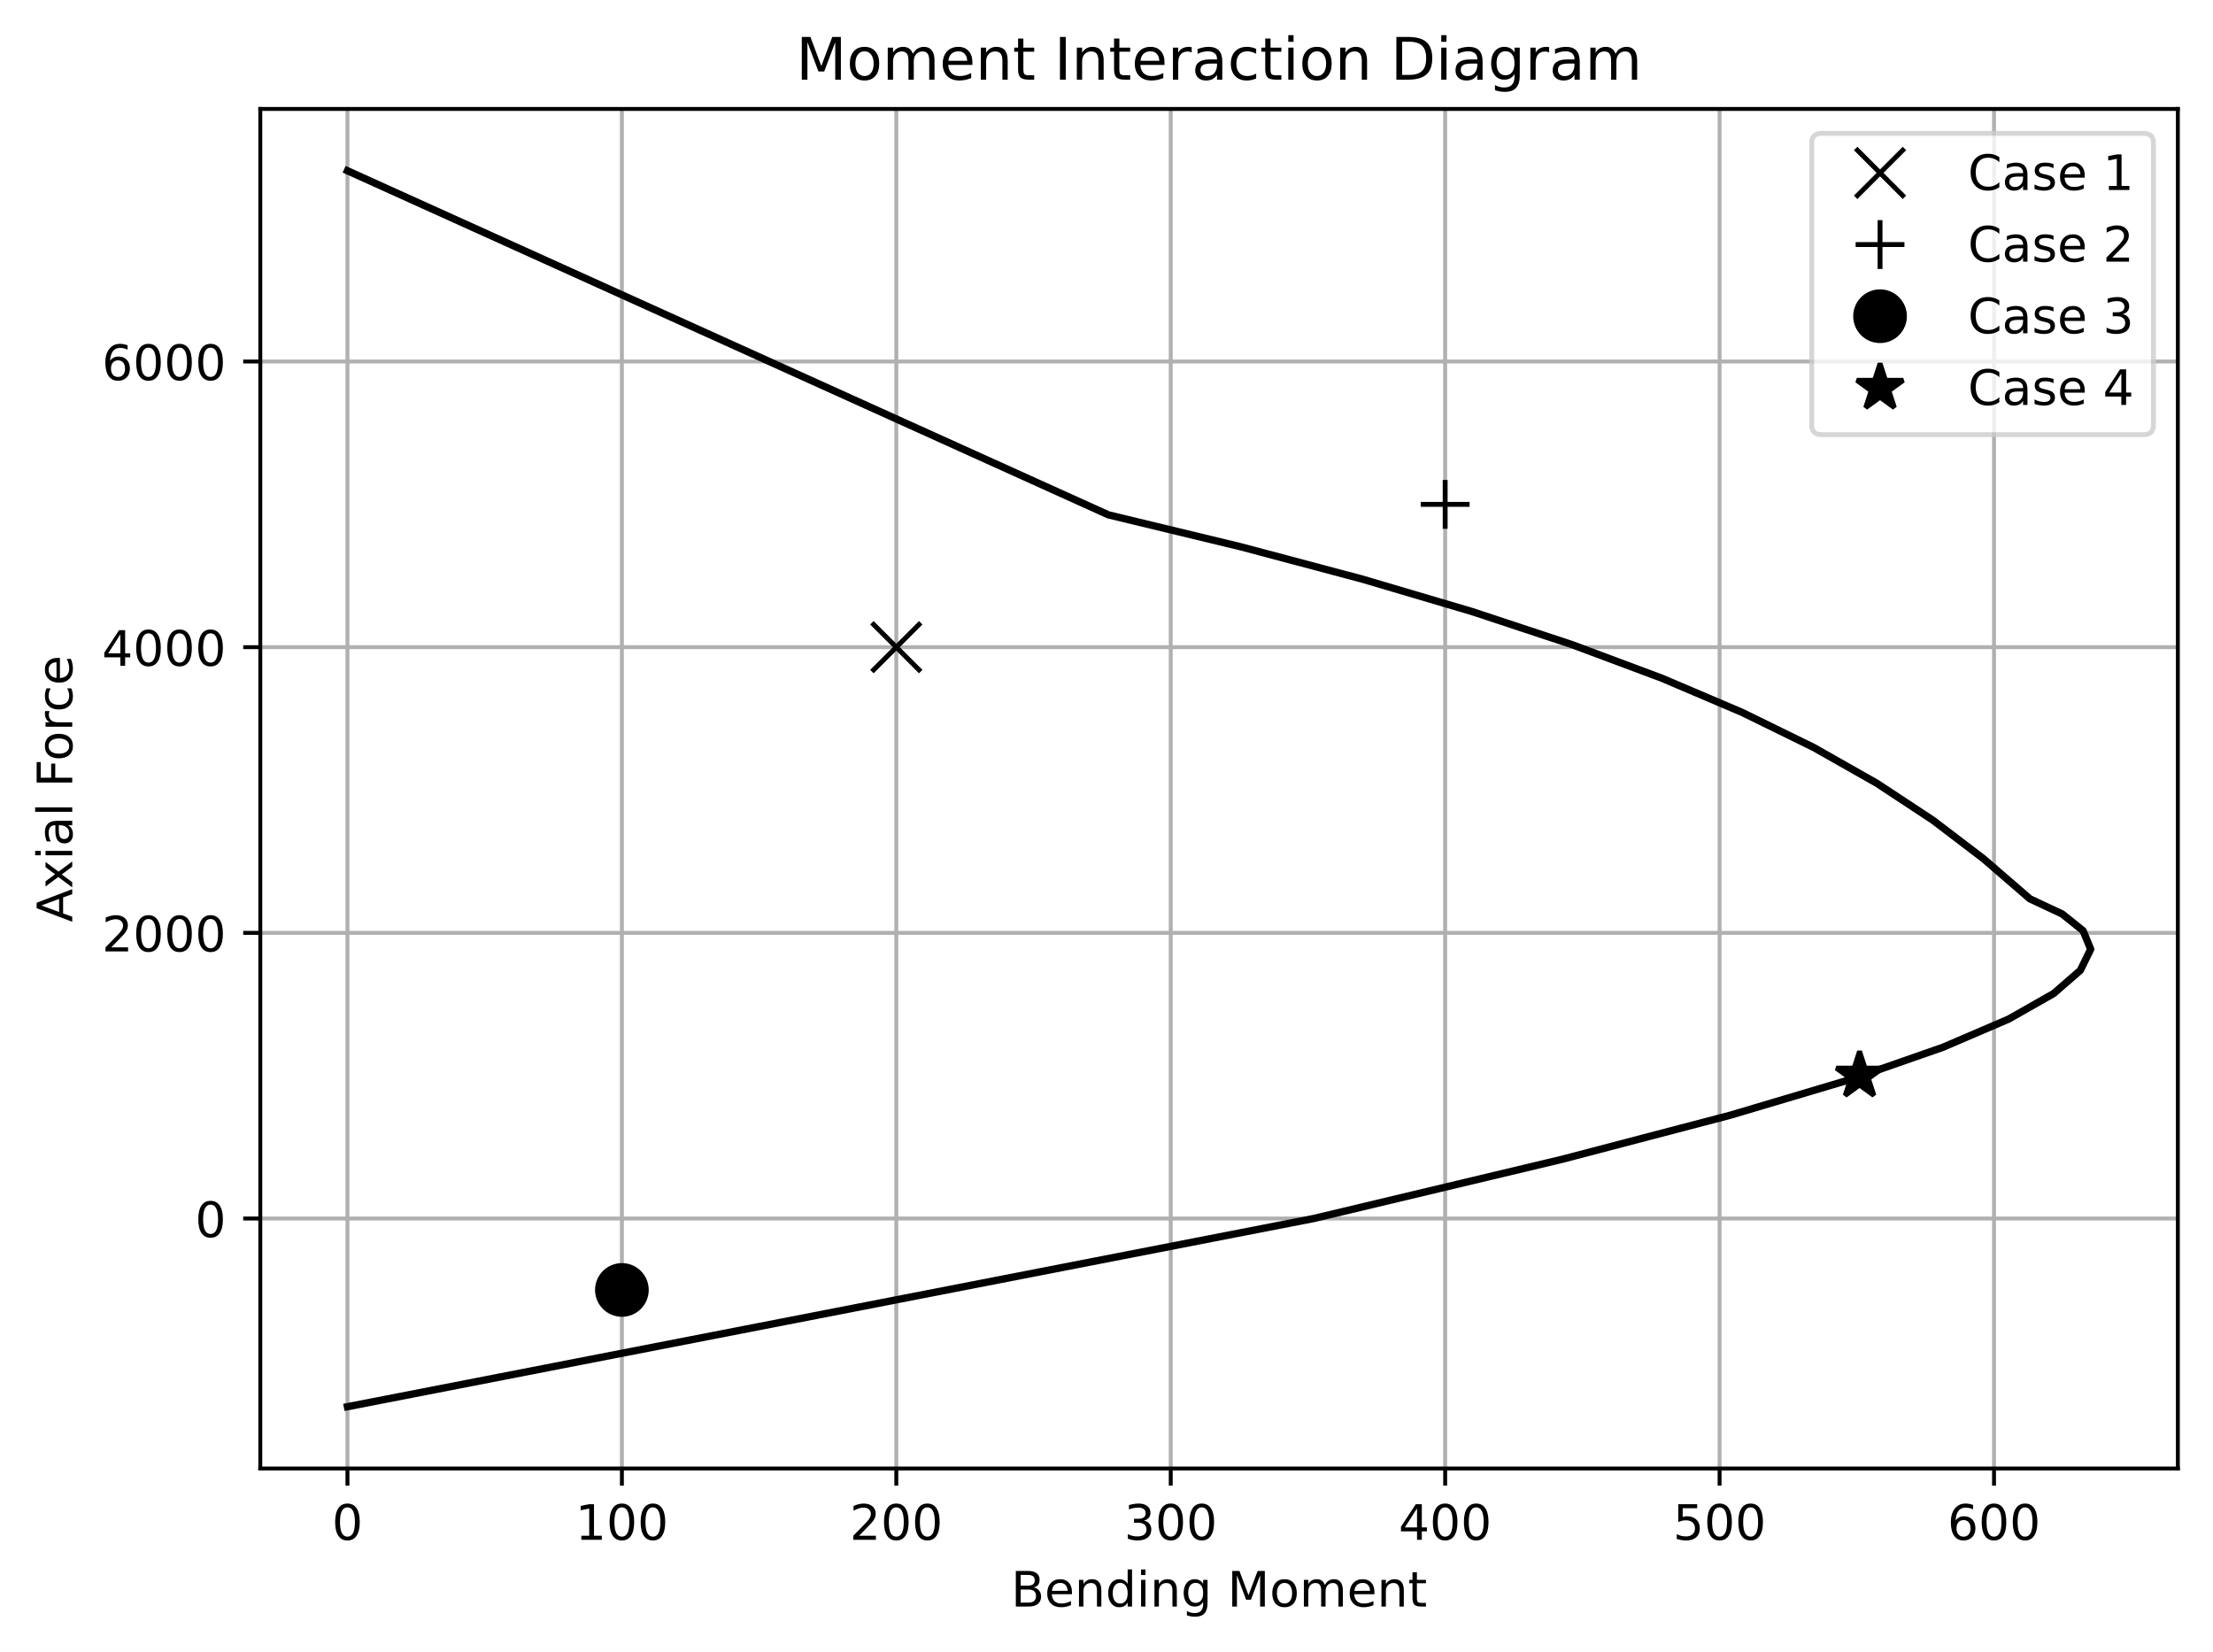
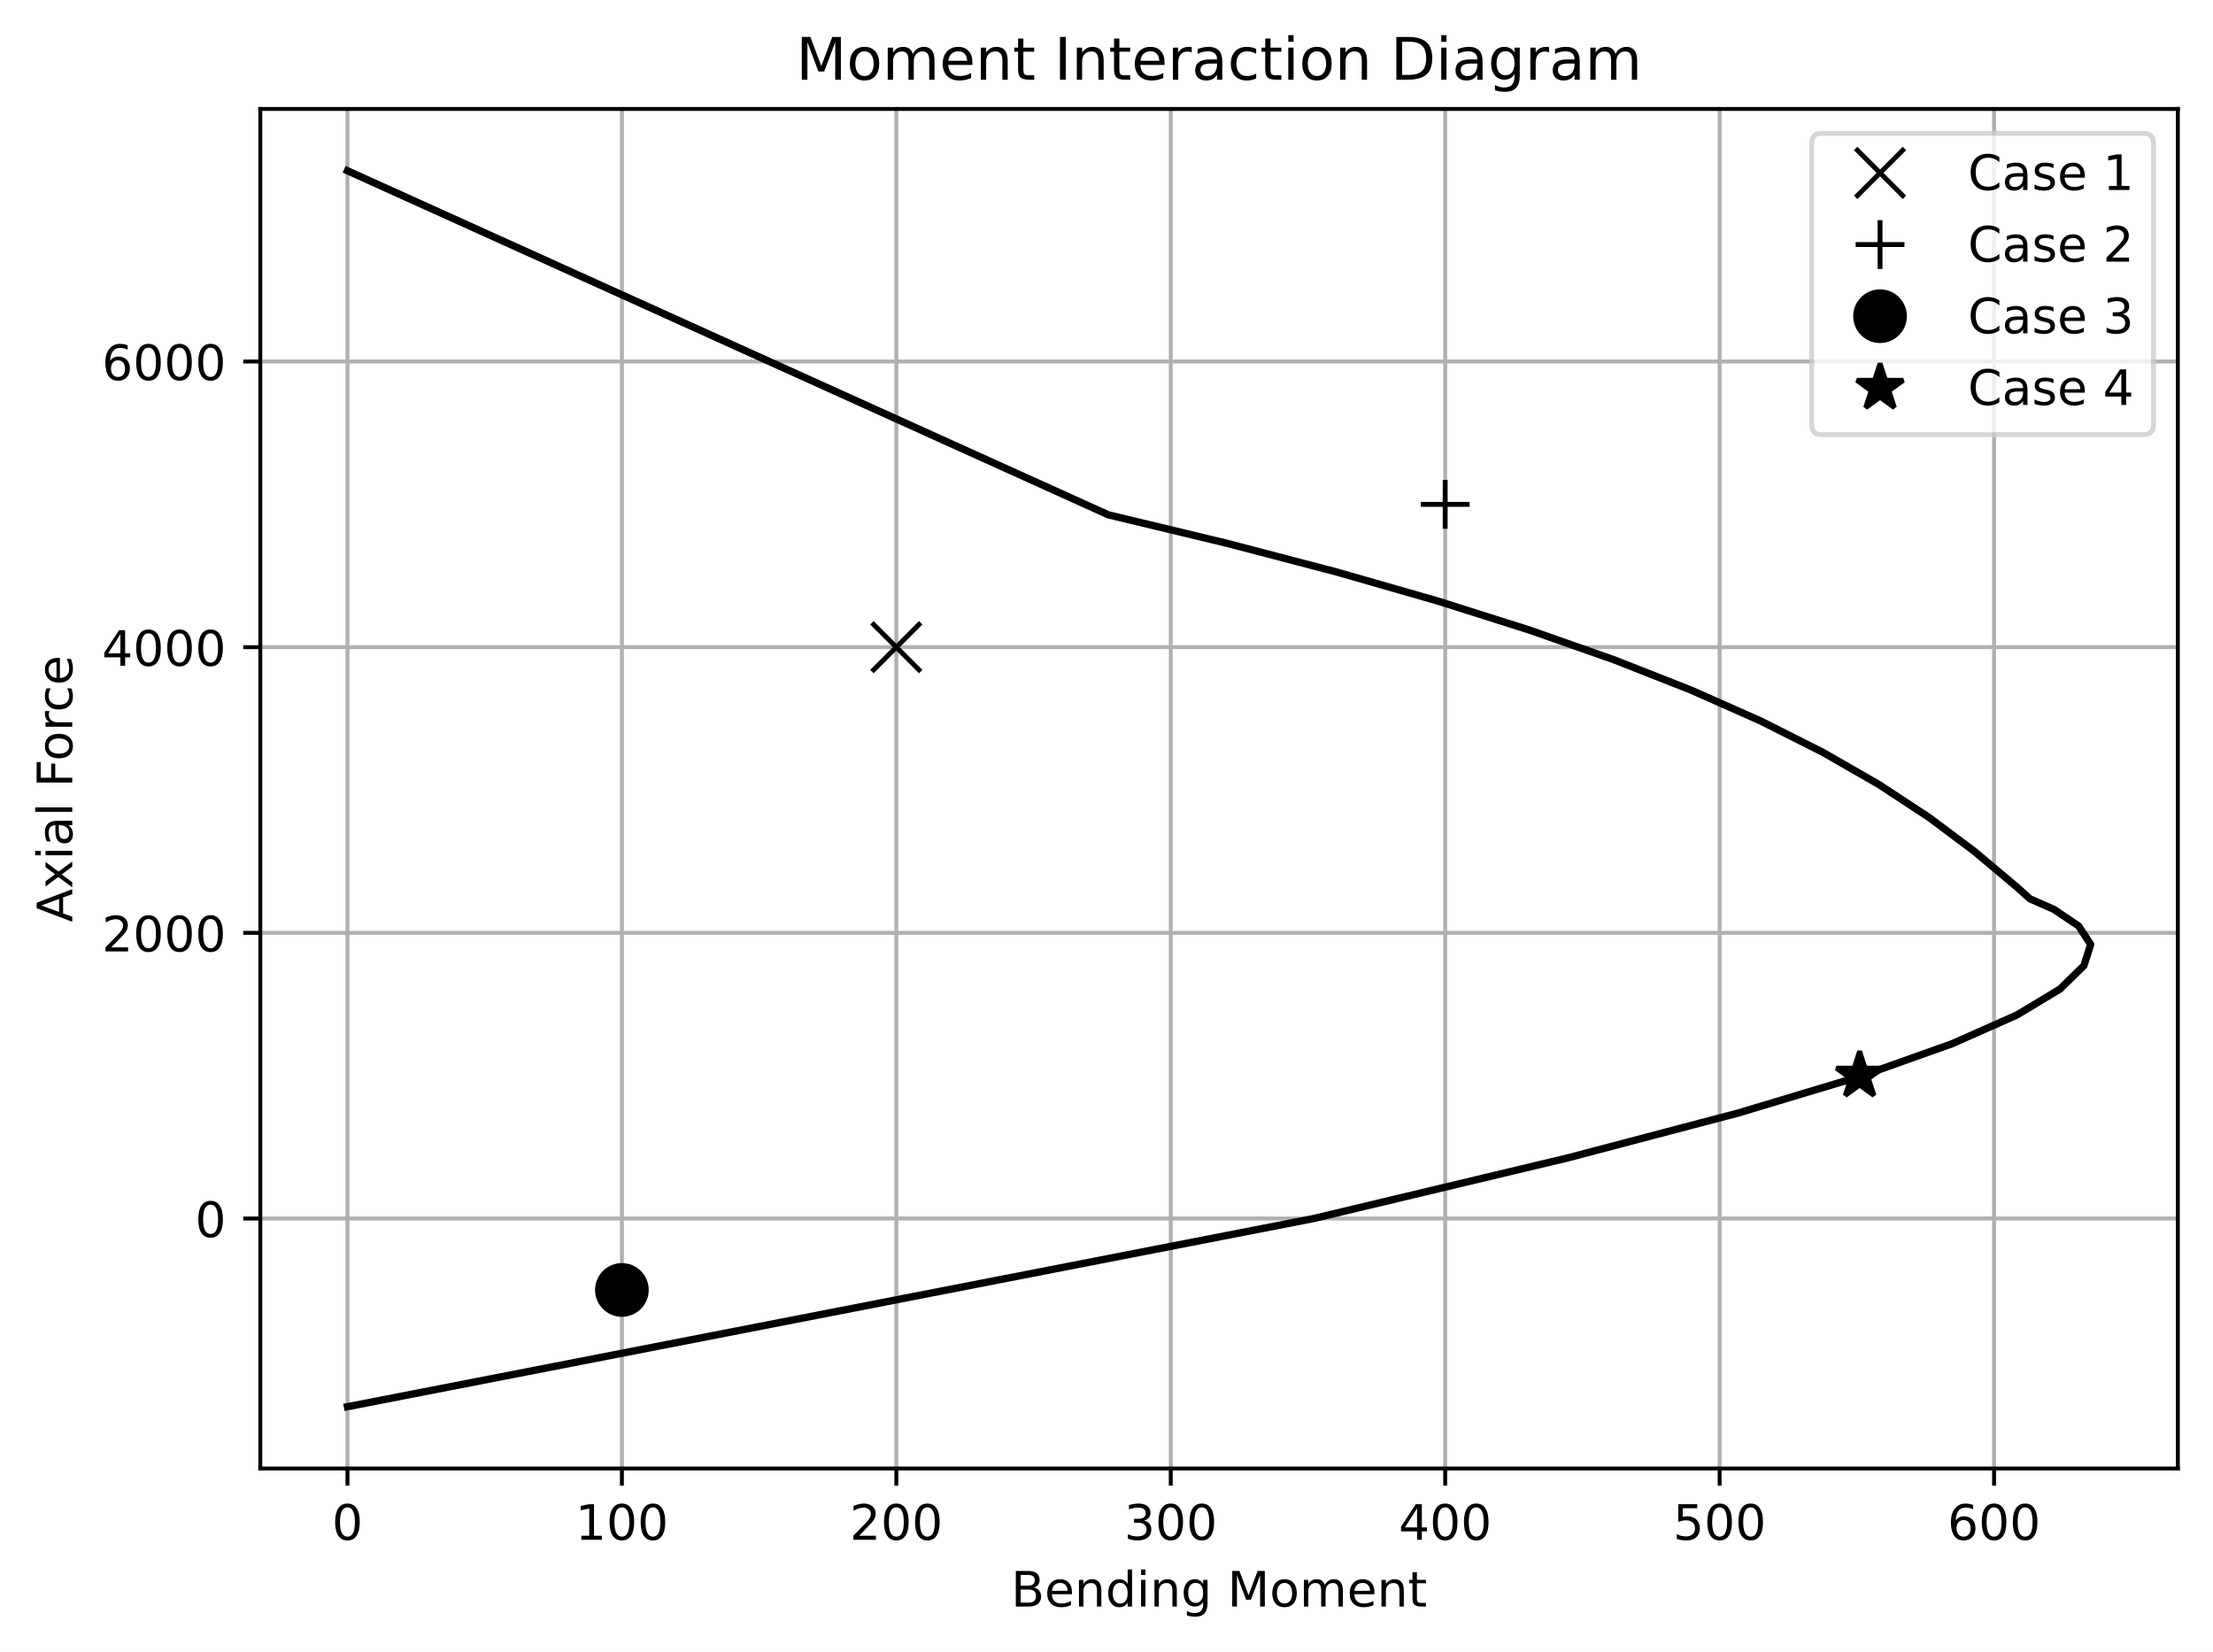
<svg xmlns="http://www.w3.org/2000/svg" xmlns:xlink="http://www.w3.org/1999/xlink" width="453.384pt" height="338.374pt" viewBox="0 0 453.384 338.374" version="1.1">
  <defs>
    <style type="text/css">*{stroke-linejoin: round; stroke-linecap: butt}</style>
  </defs>
  <g id="figure_1">
    <g id="patch_1">
      <path d="M -0 338.374  L 453.384 338.374  L 453.384 0  L -0 0  z " style="fill: #ffffff" />
    </g>
    <g id="axes_1">
      <g id="patch_2">
        <path d="M 53.328 300.818  L 446.184 300.818  L 446.184 22.318  L 53.328 22.318  z " style="fill: #ffffff" />
      </g>
      <g id="matplotlib.axis_1">
        <g id="xtick_1">
          <g id="line2d_1">
-             <path d="M 71.185 300.818  L 71.185 22.318  " clip-path="url(#p435cc83879)" style="fill: none; stroke: #b0b0b0; stroke-width: 0.8; stroke-linecap: square" />
+             <path d="M 71.185 300.818  L 71.185 22.318  " clip-path="url(#p4ce73746e5)" style="fill: none; stroke: #b0b0b0; stroke-width: 0.8; stroke-linecap: square" />
          </g>
          <g id="line2d_2">
            <defs>
-               <path id="m05074f1c72" d="M 0 0  L 0 3.5  " style="stroke: #000000; stroke-width: 0.8" />
+               <path id="m4c3e6f4a4e" d="M 0 0  L 0 3.5  " style="stroke: #000000; stroke-width: 0.8" />
            </defs>
            <g>
-               <use xlink:href="#m05074f1c72" x="71.185" y="300.818" style="stroke: #000000; stroke-width: 0.8" />
+               <use xlink:href="#m4c3e6f4a4e" x="71.185" y="300.818" style="stroke: #000000; stroke-width: 0.8" />
            </g>
          </g>
          <g id="text_1">
            <g transform="translate(68.00398 315.4166) scale(0.1 -0.1)">
              <defs>
                <path id="DejaVuSans-30" d="M 2034 4250  Q 1547 4250 1301 3770  Q 1056 3291 1056 2328  Q 1056 1369 1301 889  Q 1547 409 2034 409  Q 2525 409 2770 889  Q 3016 1369 3016 2328  Q 3016 3291 2770 3770  Q 2525 4250 2034 4250  z M 2034 4750  Q 2819 4750 3233 4129  Q 3647 3509 3647 2328  Q 3647 1150 3233 529  Q 2819 -91 2034 -91  Q 1250 -91 836 529  Q 422 1150 422 2328  Q 422 3509 836 4129  Q 1250 4750 2034 4750  z " transform="scale(0.015625)" />
              </defs>
              <use xlink:href="#DejaVuSans-30" />
            </g>
          </g>
        </g>
        <g id="xtick_2">
          <g id="line2d_3">
-             <path d="M 127.408 300.818  L 127.408 22.318  " clip-path="url(#p435cc83879)" style="fill: none; stroke: #b0b0b0; stroke-width: 0.8; stroke-linecap: square" />
+             <path d="M 127.409 300.818  L 127.409 22.318  " clip-path="url(#p4ce73746e5)" style="fill: none; stroke: #b0b0b0; stroke-width: 0.8; stroke-linecap: square" />
          </g>
          <g id="line2d_4">
            <g>
-               <use xlink:href="#m05074f1c72" x="127.408" y="300.818" style="stroke: #000000; stroke-width: 0.8" />
+               <use xlink:href="#m4c3e6f4a4e" x="127.409" y="300.818" style="stroke: #000000; stroke-width: 0.8" />
            </g>
          </g>
          <g id="text_2">
-             <g transform="translate(117.8639 315.4166) scale(0.1 -0.1)">
+             <g transform="translate(117.8657 315.4166) scale(0.1 -0.1)">
              <defs>
                <path id="DejaVuSans-31" d="M 794 531  L 1825 531  L 1825 4091  L 703 3866  L 703 4441  L 1819 4666  L 2450 4666  L 2450 531  L 3481 531  L 3481 0  L 794 0  L 794 531  z " transform="scale(0.015625)" />
              </defs>
              <use xlink:href="#DejaVuSans-31" />
              <use xlink:href="#DejaVuSans-30" x="63.623" />
              <use xlink:href="#DejaVuSans-30" x="127.246" />
            </g>
          </g>
        </g>
        <g id="xtick_3">
          <g id="line2d_5">
-             <path d="M 183.63 300.818  L 183.63 22.318  " clip-path="url(#p435cc83879)" style="fill: none; stroke: #b0b0b0; stroke-width: 0.8; stroke-linecap: square" />
+             <path d="M 183.634 300.818  L 183.634 22.318  " clip-path="url(#p4ce73746e5)" style="fill: none; stroke: #b0b0b0; stroke-width: 0.8; stroke-linecap: square" />
          </g>
          <g id="line2d_6">
            <g>
-               <use xlink:href="#m05074f1c72" x="183.63" y="300.818" style="stroke: #000000; stroke-width: 0.8" />
+               <use xlink:href="#m4c3e6f4a4e" x="183.634" y="300.818" style="stroke: #000000; stroke-width: 0.8" />
            </g>
          </g>
          <g id="text_3">
-             <g transform="translate(174.0863 315.4166) scale(0.1 -0.1)">
+             <g transform="translate(174.0899 315.4166) scale(0.1 -0.1)">
              <defs>
                <path id="DejaVuSans-32" d="M 1228 531  L 3431 531  L 3431 0  L 469 0  L 469 531  Q 828 903 1448 1529  Q 2069 2156 2228 2338  Q 2531 2678 2651 2914  Q 2772 3150 2772 3378  Q 2772 3750 2511 3984  Q 2250 4219 1831 4219  Q 1534 4219 1204 4116  Q 875 4013 500 3803  L 500 4441  Q 881 4594 1212 4672  Q 1544 4750 1819 4750  Q 2544 4750 2975 4387  Q 3406 4025 3406 3419  Q 3406 3131 3298 2873  Q 3191 2616 2906 2266  Q 2828 2175 2409 1742  Q 1991 1309 1228 531  z " transform="scale(0.015625)" />
              </defs>
              <use xlink:href="#DejaVuSans-32" />
              <use xlink:href="#DejaVuSans-30" x="63.623" />
              <use xlink:href="#DejaVuSans-30" x="127.246" />
            </g>
          </g>
        </g>
        <g id="xtick_4">
          <g id="line2d_7">
-             <path d="M 239.852 300.818  L 239.852 22.318  " clip-path="url(#p435cc83879)" style="fill: none; stroke: #b0b0b0; stroke-width: 0.8; stroke-linecap: square" />
+             <path d="M 239.858 300.818  L 239.858 22.318  " clip-path="url(#p4ce73746e5)" style="fill: none; stroke: #b0b0b0; stroke-width: 0.8; stroke-linecap: square" />
          </g>
          <g id="line2d_8">
            <g>
-               <use xlink:href="#m05074f1c72" x="239.852" y="300.818" style="stroke: #000000; stroke-width: 0.8" />
+               <use xlink:href="#m4c3e6f4a4e" x="239.858" y="300.818" style="stroke: #000000; stroke-width: 0.8" />
            </g>
          </g>
          <g id="text_4">
-             <g transform="translate(230.3087 315.4166) scale(0.1 -0.1)">
+             <g transform="translate(230.3141 315.4166) scale(0.1 -0.1)">
              <defs>
                <path id="DejaVuSans-33" d="M 2597 2516  Q 3050 2419 3304 2112  Q 3559 1806 3559 1356  Q 3559 666 3084 287  Q 2609 -91 1734 -91  Q 1441 -91 1130 -33  Q 819 25 488 141  L 488 750  Q 750 597 1062 519  Q 1375 441 1716 441  Q 2309 441 2620 675  Q 2931 909 2931 1356  Q 2931 1769 2642 2001  Q 2353 2234 1838 2234  L 1294 2234  L 1294 2753  L 1863 2753  Q 2328 2753 2575 2939  Q 2822 3125 2822 3475  Q 2822 3834 2567 4026  Q 2313 4219 1838 4219  Q 1578 4219 1281 4162  Q 984 4106 628 3988  L 628 4550  Q 988 4650 1302 4700  Q 1616 4750 1894 4750  Q 2613 4750 3031 4423  Q 3450 4097 3450 3541  Q 3450 3153 3228 2886  Q 3006 2619 2597 2516  z " transform="scale(0.015625)" />
              </defs>
              <use xlink:href="#DejaVuSans-33" />
              <use xlink:href="#DejaVuSans-30" x="63.623" />
              <use xlink:href="#DejaVuSans-30" x="127.246" />
            </g>
          </g>
        </g>
        <g id="xtick_5">
          <g id="line2d_9">
-             <path d="M 296.075 300.818  L 296.075 22.318  " clip-path="url(#p435cc83879)" style="fill: none; stroke: #b0b0b0; stroke-width: 0.8; stroke-linecap: square" />
+             <path d="M 296.082 300.818  L 296.082 22.318  " clip-path="url(#p4ce73746e5)" style="fill: none; stroke: #b0b0b0; stroke-width: 0.8; stroke-linecap: square" />
          </g>
          <g id="line2d_10">
            <g>
-               <use xlink:href="#m05074f1c72" x="296.075" y="300.818" style="stroke: #000000; stroke-width: 0.8" />
+               <use xlink:href="#m4c3e6f4a4e" x="296.082" y="300.818" style="stroke: #000000; stroke-width: 0.8" />
            </g>
          </g>
          <g id="text_5">
-             <g transform="translate(286.5311 315.4166) scale(0.1 -0.1)">
+             <g transform="translate(286.5383 315.4166) scale(0.1 -0.1)">
              <defs>
                <path id="DejaVuSans-34" d="M 2419 4116  L 825 1625  L 2419 1625  L 2419 4116  z M 2253 4666  L 3047 4666  L 3047 1625  L 3713 1625  L 3713 1100  L 3047 1100  L 3047 0  L 2419 0  L 2419 1100  L 313 1100  L 313 1709  L 2253 4666  z " transform="scale(0.015625)" />
              </defs>
              <use xlink:href="#DejaVuSans-34" />
              <use xlink:href="#DejaVuSans-30" x="63.623" />
              <use xlink:href="#DejaVuSans-30" x="127.246" />
            </g>
          </g>
        </g>
        <g id="xtick_6">
          <g id="line2d_11">
-             <path d="M 352.297 300.818  L 352.297 22.318  " clip-path="url(#p435cc83879)" style="fill: none; stroke: #b0b0b0; stroke-width: 0.8; stroke-linecap: square" />
+             <path d="M 352.306 300.818  L 352.306 22.318  " clip-path="url(#p4ce73746e5)" style="fill: none; stroke: #b0b0b0; stroke-width: 0.8; stroke-linecap: square" />
          </g>
          <g id="line2d_12">
            <g>
-               <use xlink:href="#m05074f1c72" x="352.297" y="300.818" style="stroke: #000000; stroke-width: 0.8" />
+               <use xlink:href="#m4c3e6f4a4e" x="352.306" y="300.818" style="stroke: #000000; stroke-width: 0.8" />
            </g>
          </g>
          <g id="text_6">
-             <g transform="translate(342.7535 315.4166) scale(0.1 -0.1)">
+             <g transform="translate(342.7626 315.4166) scale(0.1 -0.1)">
              <defs>
                <path id="DejaVuSans-35" d="M 691 4666  L 3169 4666  L 3169 4134  L 1269 4134  L 1269 2991  Q 1406 3038 1543 3061  Q 1681 3084 1819 3084  Q 2600 3084 3056 2656  Q 3513 2228 3513 1497  Q 3513 744 3044 326  Q 2575 -91 1722 -91  Q 1428 -91 1123 -41  Q 819 9 494 109  L 494 744  Q 775 591 1075 516  Q 1375 441 1709 441  Q 2250 441 2565 725  Q 2881 1009 2881 1497  Q 2881 1984 2565 2268  Q 2250 2553 1709 2553  Q 1456 2553 1204 2497  Q 953 2441 691 2322  L 691 4666  z " transform="scale(0.015625)" />
              </defs>
              <use xlink:href="#DejaVuSans-35" />
              <use xlink:href="#DejaVuSans-30" x="63.623" />
              <use xlink:href="#DejaVuSans-30" x="127.246" />
            </g>
          </g>
        </g>
        <g id="xtick_7">
          <g id="line2d_13">
-             <path d="M 408.52 300.818  L 408.52 22.318  " clip-path="url(#p435cc83879)" style="fill: none; stroke: #b0b0b0; stroke-width: 0.8; stroke-linecap: square" />
+             <path d="M 408.531 300.818  L 408.531 22.318  " clip-path="url(#p4ce73746e5)" style="fill: none; stroke: #b0b0b0; stroke-width: 0.8; stroke-linecap: square" />
          </g>
          <g id="line2d_14">
            <g>
-               <use xlink:href="#m05074f1c72" x="408.52" y="300.818" style="stroke: #000000; stroke-width: 0.8" />
+               <use xlink:href="#m4c3e6f4a4e" x="408.531" y="300.818" style="stroke: #000000; stroke-width: 0.8" />
            </g>
          </g>
          <g id="text_7">
-             <g transform="translate(398.9759 315.4166) scale(0.1 -0.1)">
+             <g transform="translate(398.9868 315.4166) scale(0.1 -0.1)">
              <defs>
                <path id="DejaVuSans-36" d="M 2113 2584  Q 1688 2584 1439 2293  Q 1191 2003 1191 1497  Q 1191 994 1439 701  Q 1688 409 2113 409  Q 2538 409 2786 701  Q 3034 994 3034 1497  Q 3034 2003 2786 2293  Q 2538 2584 2113 2584  z M 3366 4563  L 3366 3988  Q 3128 4100 2886 4159  Q 2644 4219 2406 4219  Q 1781 4219 1451 3797  Q 1122 3375 1075 2522  Q 1259 2794 1537 2939  Q 1816 3084 2150 3084  Q 2853 3084 3261 2657  Q 3669 2231 3669 1497  Q 3669 778 3244 343  Q 2819 -91 2113 -91  Q 1303 -91 875 529  Q 447 1150 447 2328  Q 447 3434 972 4092  Q 1497 4750 2381 4750  Q 2619 4750 2861 4703  Q 3103 4656 3366 4563  z " transform="scale(0.015625)" />
              </defs>
              <use xlink:href="#DejaVuSans-36" />
              <use xlink:href="#DejaVuSans-30" x="63.623" />
              <use xlink:href="#DejaVuSans-30" x="127.246" />
            </g>
          </g>
        </g>
        <g id="text_8">
          <g transform="translate(207.1359 329.0947) scale(0.1 -0.1)">
            <defs>
              <path id="DejaVuSans-42" d="M 1259 2228  L 1259 519  L 2272 519  Q 2781 519 3026 730  Q 3272 941 3272 1375  Q 3272 1813 3026 2020  Q 2781 2228 2272 2228  L 1259 2228  z M 1259 4147  L 1259 2741  L 2194 2741  Q 2656 2741 2882 2914  Q 3109 3088 3109 3444  Q 3109 3797 2882 3972  Q 2656 4147 2194 4147  L 1259 4147  z M 628 4666  L 2241 4666  Q 2963 4666 3353 4366  Q 3744 4066 3744 3513  Q 3744 3084 3544 2831  Q 3344 2578 2956 2516  Q 3422 2416 3680 2098  Q 3938 1781 3938 1306  Q 3938 681 3513 340  Q 3088 0 2303 0  L 628 0  L 628 4666  z " transform="scale(0.015625)" />
              <path id="DejaVuSans-65" d="M 3597 1894  L 3597 1613  L 953 1613  Q 991 1019 1311 708  Q 1631 397 2203 397  Q 2534 397 2845 478  Q 3156 559 3463 722  L 3463 178  Q 3153 47 2828 -22  Q 2503 -91 2169 -91  Q 1331 -91 842 396  Q 353 884 353 1716  Q 353 2575 817 3079  Q 1281 3584 2069 3584  Q 2775 3584 3186 3129  Q 3597 2675 3597 1894  z M 3022 2063  Q 3016 2534 2758 2815  Q 2500 3097 2075 3097  Q 1594 3097 1305 2825  Q 1016 2553 972 2059  L 3022 2063  z " transform="scale(0.015625)" />
              <path id="DejaVuSans-6e" d="M 3513 2113  L 3513 0  L 2938 0  L 2938 2094  Q 2938 2591 2744 2837  Q 2550 3084 2163 3084  Q 1697 3084 1428 2787  Q 1159 2491 1159 1978  L 1159 0  L 581 0  L 581 3500  L 1159 3500  L 1159 2956  Q 1366 3272 1645 3428  Q 1925 3584 2291 3584  Q 2894 3584 3203 3211  Q 3513 2838 3513 2113  z " transform="scale(0.015625)" />
              <path id="DejaVuSans-64" d="M 2906 2969  L 2906 4863  L 3481 4863  L 3481 0  L 2906 0  L 2906 525  Q 2725 213 2448 61  Q 2172 -91 1784 -91  Q 1150 -91 751 415  Q 353 922 353 1747  Q 353 2572 751 3078  Q 1150 3584 1784 3584  Q 2172 3584 2448 3432  Q 2725 3281 2906 2969  z M 947 1747  Q 947 1113 1208 752  Q 1469 391 1925 391  Q 2381 391 2643 752  Q 2906 1113 2906 1747  Q 2906 2381 2643 2742  Q 2381 3103 1925 3103  Q 1469 3103 1208 2742  Q 947 2381 947 1747  z " transform="scale(0.015625)" />
              <path id="DejaVuSans-69" d="M 603 3500  L 1178 3500  L 1178 0  L 603 0  L 603 3500  z M 603 4863  L 1178 4863  L 1178 4134  L 603 4134  L 603 4863  z " transform="scale(0.015625)" />
              <path id="DejaVuSans-67" d="M 2906 1791  Q 2906 2416 2648 2759  Q 2391 3103 1925 3103  Q 1463 3103 1205 2759  Q 947 2416 947 1791  Q 947 1169 1205 825  Q 1463 481 1925 481  Q 2391 481 2648 825  Q 2906 1169 2906 1791  z M 3481 434  Q 3481 -459 3084 -895  Q 2688 -1331 1869 -1331  Q 1566 -1331 1297 -1286  Q 1028 -1241 775 -1147  L 775 -588  Q 1028 -725 1275 -790  Q 1522 -856 1778 -856  Q 2344 -856 2625 -561  Q 2906 -266 2906 331  L 2906 616  Q 2728 306 2450 153  Q 2172 0 1784 0  Q 1141 0 747 490  Q 353 981 353 1791  Q 353 2603 747 3093  Q 1141 3584 1784 3584  Q 2172 3584 2450 3431  Q 2728 3278 2906 2969  L 2906 3500  L 3481 3500  L 3481 434  z " transform="scale(0.015625)" />
              <path id="DejaVuSans-20" transform="scale(0.015625)" />
              <path id="DejaVuSans-4d" d="M 628 4666  L 1569 4666  L 2759 1491  L 3956 4666  L 4897 4666  L 4897 0  L 4281 0  L 4281 4097  L 3078 897  L 2444 897  L 1241 4097  L 1241 0  L 628 0  L 628 4666  z " transform="scale(0.015625)" />
              <path id="DejaVuSans-6f" d="M 1959 3097  Q 1497 3097 1228 2736  Q 959 2375 959 1747  Q 959 1119 1226 758  Q 1494 397 1959 397  Q 2419 397 2687 759  Q 2956 1122 2956 1747  Q 2956 2369 2687 2733  Q 2419 3097 1959 3097  z M 1959 3584  Q 2709 3584 3137 3096  Q 3566 2609 3566 1747  Q 3566 888 3137 398  Q 2709 -91 1959 -91  Q 1206 -91 779 398  Q 353 888 353 1747  Q 353 2609 779 3096  Q 1206 3584 1959 3584  z " transform="scale(0.015625)" />
              <path id="DejaVuSans-6d" d="M 3328 2828  Q 3544 3216 3844 3400  Q 4144 3584 4550 3584  Q 5097 3584 5394 3201  Q 5691 2819 5691 2113  L 5691 0  L 5113 0  L 5113 2094  Q 5113 2597 4934 2840  Q 4756 3084 4391 3084  Q 3944 3084 3684 2787  Q 3425 2491 3425 1978  L 3425 0  L 2847 0  L 2847 2094  Q 2847 2600 2669 2842  Q 2491 3084 2119 3084  Q 1678 3084 1418 2786  Q 1159 2488 1159 1978  L 1159 0  L 581 0  L 581 3500  L 1159 3500  L 1159 2956  Q 1356 3278 1631 3431  Q 1906 3584 2284 3584  Q 2666 3584 2933 3390  Q 3200 3197 3328 2828  z " transform="scale(0.015625)" />
              <path id="DejaVuSans-74" d="M 1172 4494  L 1172 3500  L 2356 3500  L 2356 3053  L 1172 3053  L 1172 1153  Q 1172 725 1289 603  Q 1406 481 1766 481  L 2356 481  L 2356 0  L 1766 0  Q 1100 0 847 248  Q 594 497 594 1153  L 594 3053  L 172 3053  L 172 3500  L 594 3500  L 594 4494  L 1172 4494  z " transform="scale(0.015625)" />
            </defs>
            <use xlink:href="#DejaVuSans-42" />
            <use xlink:href="#DejaVuSans-65" x="68.604" />
            <use xlink:href="#DejaVuSans-6e" x="130.127" />
            <use xlink:href="#DejaVuSans-64" x="193.506" />
            <use xlink:href="#DejaVuSans-69" x="256.982" />
            <use xlink:href="#DejaVuSans-6e" x="284.766" />
            <use xlink:href="#DejaVuSans-67" x="348.145" />
            <use xlink:href="#DejaVuSans-20" x="411.621" />
            <use xlink:href="#DejaVuSans-4d" x="443.408" />
            <use xlink:href="#DejaVuSans-6f" x="529.688" />
            <use xlink:href="#DejaVuSans-6d" x="590.869" />
            <use xlink:href="#DejaVuSans-65" x="688.281" />
            <use xlink:href="#DejaVuSans-6e" x="749.805" />
            <use xlink:href="#DejaVuSans-74" x="813.184" />
          </g>
        </g>
      </g>
      <g id="matplotlib.axis_2">
        <g id="ytick_1">
          <g id="line2d_15">
-             <path d="M 53.328 249.61  L 446.184 249.61  " clip-path="url(#p435cc83879)" style="fill: none; stroke: #b0b0b0; stroke-width: 0.8; stroke-linecap: square" />
+             <path d="M 53.328 249.61  L 446.184 249.61  " clip-path="url(#p4ce73746e5)" style="fill: none; stroke: #b0b0b0; stroke-width: 0.8; stroke-linecap: square" />
          </g>
          <g id="line2d_16">
            <defs>
-               <path id="m268b71b7a2" d="M 0 0  L -3.5 0  " style="stroke: #000000; stroke-width: 0.8" />
+               <path id="m8acdce7215" d="M 0 0  L -3.5 0  " style="stroke: #000000; stroke-width: 0.8" />
            </defs>
            <g>
-               <use xlink:href="#m268b71b7a2" x="53.328" y="249.61" style="stroke: #000000; stroke-width: 0.8" />
+               <use xlink:href="#m8acdce7215" x="53.328" y="249.61" style="stroke: #000000; stroke-width: 0.8" />
            </g>
          </g>
          <g id="text_9">
            <g transform="translate(39.96563 253.4094) scale(0.1 -0.1)">
              <use xlink:href="#DejaVuSans-30" />
            </g>
          </g>
        </g>
        <g id="ytick_2">
          <g id="line2d_17">
-             <path d="M 53.328 191.092  L 446.184 191.092  " clip-path="url(#p435cc83879)" style="fill: none; stroke: #b0b0b0; stroke-width: 0.8; stroke-linecap: square" />
+             <path d="M 53.328 191.092  L 446.184 191.092  " clip-path="url(#p4ce73746e5)" style="fill: none; stroke: #b0b0b0; stroke-width: 0.8; stroke-linecap: square" />
          </g>
          <g id="line2d_18">
            <g>
-               <use xlink:href="#m268b71b7a2" x="53.328" y="191.092" style="stroke: #000000; stroke-width: 0.8" />
+               <use xlink:href="#m8acdce7215" x="53.328" y="191.092" style="stroke: #000000; stroke-width: 0.8" />
            </g>
          </g>
          <g id="text_10">
            <g transform="translate(20.87813 194.8912) scale(0.1 -0.1)">
              <use xlink:href="#DejaVuSans-32" />
              <use xlink:href="#DejaVuSans-30" x="63.623" />
              <use xlink:href="#DejaVuSans-30" x="127.246" />
              <use xlink:href="#DejaVuSans-30" x="190.869" />
            </g>
          </g>
        </g>
        <g id="ytick_3">
          <g id="line2d_19">
-             <path d="M 53.328 132.574  L 446.184 132.574  " clip-path="url(#p435cc83879)" style="fill: none; stroke: #b0b0b0; stroke-width: 0.8; stroke-linecap: square" />
+             <path d="M 53.328 132.574  L 446.184 132.574  " clip-path="url(#p4ce73746e5)" style="fill: none; stroke: #b0b0b0; stroke-width: 0.8; stroke-linecap: square" />
          </g>
          <g id="line2d_20">
            <g>
-               <use xlink:href="#m268b71b7a2" x="53.328" y="132.574" style="stroke: #000000; stroke-width: 0.8" />
+               <use xlink:href="#m8acdce7215" x="53.328" y="132.574" style="stroke: #000000; stroke-width: 0.8" />
            </g>
          </g>
          <g id="text_11">
            <g transform="translate(20.87813 136.3731) scale(0.1 -0.1)">
              <use xlink:href="#DejaVuSans-34" />
              <use xlink:href="#DejaVuSans-30" x="63.623" />
              <use xlink:href="#DejaVuSans-30" x="127.246" />
              <use xlink:href="#DejaVuSans-30" x="190.869" />
            </g>
          </g>
        </g>
        <g id="ytick_4">
          <g id="line2d_21">
-             <path d="M 53.328 74.056  L 446.184 74.056  " clip-path="url(#p435cc83879)" style="fill: none; stroke: #b0b0b0; stroke-width: 0.8; stroke-linecap: square" />
+             <path d="M 53.328 74.056  L 446.184 74.056  " clip-path="url(#p4ce73746e5)" style="fill: none; stroke: #b0b0b0; stroke-width: 0.8; stroke-linecap: square" />
          </g>
          <g id="line2d_22">
            <g>
-               <use xlink:href="#m268b71b7a2" x="53.328" y="74.056" style="stroke: #000000; stroke-width: 0.8" />
+               <use xlink:href="#m8acdce7215" x="53.328" y="74.056" style="stroke: #000000; stroke-width: 0.8" />
            </g>
          </g>
          <g id="text_12">
            <g transform="translate(20.87813 77.85487) scale(0.1 -0.1)">
              <use xlink:href="#DejaVuSans-36" />
              <use xlink:href="#DejaVuSans-30" x="63.623" />
              <use xlink:href="#DejaVuSans-30" x="127.246" />
              <use xlink:href="#DejaVuSans-30" x="190.869" />
            </g>
          </g>
        </g>
        <g id="text_13">
          <g transform="translate(14.79844 188.9017) rotate(-90) scale(0.1 -0.1)">
            <defs>
              <path id="DejaVuSans-41" d="M 2188 4044  L 1331 1722  L 3047 1722  L 2188 4044  z M 1831 4666  L 2547 4666  L 4325 0  L 3669 0  L 3244 1197  L 1141 1197  L 716 0  L 50 0  L 1831 4666  z " transform="scale(0.015625)" />
              <path id="DejaVuSans-78" d="M 3513 3500  L 2247 1797  L 3578 0  L 2900 0  L 1881 1375  L 863 0  L 184 0  L 1544 1831  L 300 3500  L 978 3500  L 1906 2253  L 2834 3500  L 3513 3500  z " transform="scale(0.015625)" />
              <path id="DejaVuSans-61" d="M 2194 1759  Q 1497 1759 1228 1600  Q 959 1441 959 1056  Q 959 750 1161 570  Q 1363 391 1709 391  Q 2188 391 2477 730  Q 2766 1069 2766 1631  L 2766 1759  L 2194 1759  z M 3341 1997  L 3341 0  L 2766 0  L 2766 531  Q 2569 213 2275 61  Q 1981 -91 1556 -91  Q 1019 -91 701 211  Q 384 513 384 1019  Q 384 1609 779 1909  Q 1175 2209 1959 2209  L 2766 2209  L 2766 2266  Q 2766 2663 2505 2880  Q 2244 3097 1772 3097  Q 1472 3097 1187 3025  Q 903 2953 641 2809  L 641 3341  Q 956 3463 1253 3523  Q 1550 3584 1831 3584  Q 2591 3584 2966 3190  Q 3341 2797 3341 1997  z " transform="scale(0.015625)" />
              <path id="DejaVuSans-6c" d="M 603 4863  L 1178 4863  L 1178 0  L 603 0  L 603 4863  z " transform="scale(0.015625)" />
              <path id="DejaVuSans-46" d="M 628 4666  L 3309 4666  L 3309 4134  L 1259 4134  L 1259 2759  L 3109 2759  L 3109 2228  L 1259 2228  L 1259 0  L 628 0  L 628 4666  z " transform="scale(0.015625)" />
              <path id="DejaVuSans-72" d="M 2631 2963  Q 2534 3019 2420 3045  Q 2306 3072 2169 3072  Q 1681 3072 1420 2755  Q 1159 2438 1159 1844  L 1159 0  L 581 0  L 581 3500  L 1159 3500  L 1159 2956  Q 1341 3275 1631 3429  Q 1922 3584 2338 3584  Q 2397 3584 2469 3576  Q 2541 3569 2628 3553  L 2631 2963  z " transform="scale(0.015625)" />
              <path id="DejaVuSans-63" d="M 3122 3366  L 3122 2828  Q 2878 2963 2633 3030  Q 2388 3097 2138 3097  Q 1578 3097 1268 2742  Q 959 2388 959 1747  Q 959 1106 1268 751  Q 1578 397 2138 397  Q 2388 397 2633 464  Q 2878 531 3122 666  L 3122 134  Q 2881 22 2623 -34  Q 2366 -91 2075 -91  Q 1284 -91 818 406  Q 353 903 353 1747  Q 353 2603 823 3093  Q 1294 3584 2113 3584  Q 2378 3584 2631 3529  Q 2884 3475 3122 3366  z " transform="scale(0.015625)" />
            </defs>
            <use xlink:href="#DejaVuSans-41" />
            <use xlink:href="#DejaVuSans-78" x="68.408" />
            <use xlink:href="#DejaVuSans-69" x="127.588" />
            <use xlink:href="#DejaVuSans-61" x="155.371" />
            <use xlink:href="#DejaVuSans-6c" x="216.65" />
            <use xlink:href="#DejaVuSans-20" x="244.434" />
            <use xlink:href="#DejaVuSans-46" x="276.221" />
            <use xlink:href="#DejaVuSans-6f" x="330.115" />
            <use xlink:href="#DejaVuSans-72" x="391.297" />
            <use xlink:href="#DejaVuSans-63" x="430.16" />
            <use xlink:href="#DejaVuSans-65" x="485.141" />
          </g>
        </g>
      </g>
      <g id="line2d_23">
-         <path d="M 71.185 34.977  L 227.08 105.465  L 254.142 111.992  L 278.95 118.589  L 301.557 125.267  L 322.029 132.038  L 340.446 138.919  L 356.909 145.931  L 371.544 153.097  L 384.512 160.45  L 396.023 168.034  L 406.355 175.902  L 415.881 184.13  L 422.501 187.23  L 426.767 190.654  L 428.327 194.438  L 426.21 198.765  L 420.735 203.523  L 411.514 208.757  L 398.023 214.543  L 379.472 221.017  L 354.474 228.45  L 320.067 237.468  L 269.125 249.61  L 71.185 288.159  " clip-path="url(#p435cc83879)" style="fill: none; stroke: #000000; stroke-width: 1.5; stroke-linecap: square" />
+         <path d="M 71.185 34.977  L 227.085 105.465  L 251.351 111.288  L 273.816 117.166  L 294.517 123.106  L 313.499 129.117  L 330.815 135.21  L 346.528 141.397  L 360.716 147.694  L 373.476 154.12  L 384.929 160.7  L 395.227 167.464  L 404.564 174.451  L 413.197 181.712  L 415.892 184.13  L 420.747 186.257  L 425.859 189.688  L 428.327 193.463  L 426.939 197.812  L 422.008 202.624  L 413.181 207.931  L 399.918 213.808  L 381.406 220.394  L 356.223 227.964  L 321.31 237.159  L 269.131 249.61  L 71.185 288.159  " clip-path="url(#p4ce73746e5)" style="fill: none; stroke: #000000; stroke-width: 1.5; stroke-linecap: square" />
      </g>
      <g id="line2d_24">
        <defs>
-           <path id="m4c4894d665" d="M -5 5  L 5 -5  M -5 -5  L 5 5  " style="stroke: #000000" />
+           <path id="m5094dd8e8d" d="M -5 5  L 5 -5  M -5 -5  L 5 5  " style="stroke: #000000" />
        </defs>
-         <g clip-path="url(#p435cc83879)">
-           <use xlink:href="#m4c4894d665" x="183.63" y="132.574" style="stroke: #000000" />
+         <g clip-path="url(#p4ce73746e5)">
+           <use xlink:href="#m5094dd8e8d" x="183.634" y="132.574" style="stroke: #000000" />
        </g>
      </g>
      <g id="line2d_25">
        <defs>
-           <path id="m2b7d09a785" d="M -5 0  L 5 0  M 0 5  L 0 -5  " style="stroke: #000000" />
+           <path id="m0a493fada6" d="M -5 0  L 5 0  M 0 5  L 0 -5  " style="stroke: #000000" />
        </defs>
-         <g clip-path="url(#p435cc83879)">
-           <use xlink:href="#m2b7d09a785" x="296.075" y="103.315" style="stroke: #000000" />
+         <g clip-path="url(#p4ce73746e5)">
+           <use xlink:href="#m0a493fada6" x="296.082" y="103.315" style="stroke: #000000" />
        </g>
      </g>
      <g id="line2d_26">
        <defs>
-           <path id="m80f62ffb39" d="M 0 5  C 1.326 5 2.598 4.473 3.536 3.536  C 4.473 2.598 5 1.326 5 0  C 5 -1.326 4.473 -2.598 3.536 -3.536  C 2.598 -4.473 1.326 -5 0 -5  C -1.326 -5 -2.598 -4.473 -3.536 -3.536  C -4.473 -2.598 -5 -1.326 -5 0  C -5 1.326 -4.473 2.598 -3.536 3.536  C -2.598 4.473 -1.326 5 0 5  z " style="stroke: #000000" />
+           <path id="me8612b0d6f" d="M 0 5  C 1.326 5 2.598 4.473 3.536 3.536  C 4.473 2.598 5 1.326 5 0  C 5 -1.326 4.473 -2.598 3.536 -3.536  C 2.598 -4.473 1.326 -5 0 -5  C -1.326 -5 -2.598 -4.473 -3.536 -3.536  C -4.473 -2.598 -5 -1.326 -5 0  C -5 1.326 -4.473 2.598 -3.536 3.536  C -2.598 4.473 -1.326 5 0 5  z " style="stroke: #000000" />
        </defs>
-         <g clip-path="url(#p435cc83879)">
-           <use xlink:href="#m80f62ffb39" x="127.408" y="264.24" style="stroke: #000000" />
+         <g clip-path="url(#p4ce73746e5)">
+           <use xlink:href="#me8612b0d6f" x="127.409" y="264.24" style="stroke: #000000" />
        </g>
      </g>
      <g id="line2d_27">
        <defs>
-           <path id="m1048409213" d="M 0 -5  L -1.123 -1.545  L -4.755 -1.545  L -1.816 0.59  L -2.939 4.045  L -0 1.91  L 2.939 4.045  L 1.816 0.59  L 4.755 -1.545  L 1.123 -1.545  z " style="stroke: #000000; stroke-linejoin: bevel" />
+           <path id="m23667c9e8e" d="M 0 -5  L -1.123 -1.545  L -4.755 -1.545  L -1.816 0.59  L -2.939 4.045  L -0 1.91  L 2.939 4.045  L 1.816 0.59  L 4.755 -1.545  L 1.123 -1.545  z " style="stroke: #000000; stroke-linejoin: bevel" />
        </defs>
-         <g clip-path="url(#p435cc83879)">
-           <use xlink:href="#m1048409213" x="380.971" y="220.351" style="stroke: #000000; stroke-linejoin: bevel" />
+         <g clip-path="url(#p4ce73746e5)">
+           <use xlink:href="#m23667c9e8e" x="380.981" y="220.351" style="stroke: #000000; stroke-linejoin: bevel" />
        </g>
      </g>
      <g id="patch_3">
        <path d="M 53.328 300.818  L 53.328 22.318  " style="fill: none; stroke: #000000; stroke-width: 0.8; stroke-linejoin: miter; stroke-linecap: square" />
      </g>
      <g id="patch_4">
        <path d="M 446.184 300.818  L 446.184 22.318  " style="fill: none; stroke: #000000; stroke-width: 0.8; stroke-linejoin: miter; stroke-linecap: square" />
      </g>
      <g id="patch_5">
        <path d="M 53.328 300.818  L 446.184 300.818  " style="fill: none; stroke: #000000; stroke-width: 0.8; stroke-linejoin: miter; stroke-linecap: square" />
      </g>
      <g id="patch_6">
        <path d="M 53.328 22.318  L 446.184 22.318  " style="fill: none; stroke: #000000; stroke-width: 0.8; stroke-linejoin: miter; stroke-linecap: square" />
      </g>
      <g id="text_14">
        <g transform="translate(163.0909 16.31812) scale(0.12 -0.12)">
          <defs>
            <path id="DejaVuSans-49" d="M 628 4666  L 1259 4666  L 1259 0  L 628 0  L 628 4666  z " transform="scale(0.015625)" />
            <path id="DejaVuSans-44" d="M 1259 4147  L 1259 519  L 2022 519  Q 2988 519 3436 956  Q 3884 1394 3884 2338  Q 3884 3275 3436 3711  Q 2988 4147 2022 4147  L 1259 4147  z M 628 4666  L 1925 4666  Q 3281 4666 3915 4102  Q 4550 3538 4550 2338  Q 4550 1131 3912 565  Q 3275 0 1925 0  L 628 0  L 628 4666  z " transform="scale(0.015625)" />
          </defs>
          <use xlink:href="#DejaVuSans-4d" />
          <use xlink:href="#DejaVuSans-6f" x="86.279" />
          <use xlink:href="#DejaVuSans-6d" x="147.461" />
          <use xlink:href="#DejaVuSans-65" x="244.873" />
          <use xlink:href="#DejaVuSans-6e" x="306.396" />
          <use xlink:href="#DejaVuSans-74" x="369.775" />
          <use xlink:href="#DejaVuSans-20" x="408.984" />
          <use xlink:href="#DejaVuSans-49" x="440.771" />
          <use xlink:href="#DejaVuSans-6e" x="470.264" />
          <use xlink:href="#DejaVuSans-74" x="533.643" />
          <use xlink:href="#DejaVuSans-65" x="572.852" />
          <use xlink:href="#DejaVuSans-72" x="634.375" />
          <use xlink:href="#DejaVuSans-61" x="675.488" />
          <use xlink:href="#DejaVuSans-63" x="736.768" />
          <use xlink:href="#DejaVuSans-74" x="791.748" />
          <use xlink:href="#DejaVuSans-69" x="830.957" />
          <use xlink:href="#DejaVuSans-6f" x="858.74" />
          <use xlink:href="#DejaVuSans-6e" x="919.922" />
          <use xlink:href="#DejaVuSans-20" x="983.301" />
          <use xlink:href="#DejaVuSans-44" x="1015.088" />
          <use xlink:href="#DejaVuSans-69" x="1092.09" />
          <use xlink:href="#DejaVuSans-61" x="1119.873" />
          <use xlink:href="#DejaVuSans-67" x="1181.152" />
          <use xlink:href="#DejaVuSans-72" x="1244.629" />
          <use xlink:href="#DejaVuSans-61" x="1285.742" />
          <use xlink:href="#DejaVuSans-6d" x="1347.021" />
        </g>
      </g>
      <g id="legend_1">
        <g id="patch_7">
          <path d="M 373.17 89.031  L 439.184 89.031  Q 441.184 89.031 441.184 87.031  L 441.184 29.318  Q 441.184 27.318 439.184 27.318  L 373.17 27.318  Q 371.17 27.318 371.17 29.318  L 371.17 87.031  Q 371.17 89.031 373.17 89.031  z " style="fill: #ffffff; opacity: 0.8; stroke: #cccccc; stroke-linejoin: miter" />
        </g>
        <g id="line2d_28">
          <g>
-             <use xlink:href="#m4c4894d665" x="385.17" y="35.417" style="stroke: #000000" />
+             <use xlink:href="#m5094dd8e8d" x="385.17" y="35.417" style="stroke: #000000" />
          </g>
        </g>
        <g id="text_15">
          <g transform="translate(403.1703 38.91656) scale(0.1 -0.1)">
            <defs>
              <path id="DejaVuSans-43" d="M 4122 4306  L 4122 3641  Q 3803 3938 3442 4084  Q 3081 4231 2675 4231  Q 1875 4231 1450 3742  Q 1025 3253 1025 2328  Q 1025 1406 1450 917  Q 1875 428 2675 428  Q 3081 428 3442 575  Q 3803 722 4122 1019  L 4122 359  Q 3791 134 3420 21  Q 3050 -91 2638 -91  Q 1578 -91 968 557  Q 359 1206 359 2328  Q 359 3453 968 4101  Q 1578 4750 2638 4750  Q 3056 4750 3426 4639  Q 3797 4528 4122 4306  z " transform="scale(0.015625)" />
              <path id="DejaVuSans-73" d="M 2834 3397  L 2834 2853  Q 2591 2978 2328 3040  Q 2066 3103 1784 3103  Q 1356 3103 1142 2972  Q 928 2841 928 2578  Q 928 2378 1081 2264  Q 1234 2150 1697 2047  L 1894 2003  Q 2506 1872 2764 1633  Q 3022 1394 3022 966  Q 3022 478 2636 193  Q 2250 -91 1575 -91  Q 1294 -91 989 -36  Q 684 19 347 128  L 347 722  Q 666 556 975 473  Q 1284 391 1588 391  Q 1994 391 2212 530  Q 2431 669 2431 922  Q 2431 1156 2273 1281  Q 2116 1406 1581 1522  L 1381 1569  Q 847 1681 609 1914  Q 372 2147 372 2553  Q 372 3047 722 3315  Q 1072 3584 1716 3584  Q 2034 3584 2315 3537  Q 2597 3491 2834 3397  z " transform="scale(0.015625)" />
            </defs>
            <use xlink:href="#DejaVuSans-43" />
            <use xlink:href="#DejaVuSans-61" x="69.824" />
            <use xlink:href="#DejaVuSans-73" x="131.104" />
            <use xlink:href="#DejaVuSans-65" x="183.203" />
            <use xlink:href="#DejaVuSans-20" x="244.727" />
            <use xlink:href="#DejaVuSans-31" x="276.514" />
          </g>
        </g>
        <g id="line2d_29">
          <g>
-             <use xlink:href="#m2b7d09a785" x="385.17" y="50.095" style="stroke: #000000" />
+             <use xlink:href="#m0a493fada6" x="385.17" y="50.095" style="stroke: #000000" />
          </g>
        </g>
        <g id="text_16">
          <g transform="translate(403.1703 53.59469) scale(0.1 -0.1)">
            <use xlink:href="#DejaVuSans-43" />
            <use xlink:href="#DejaVuSans-61" x="69.824" />
            <use xlink:href="#DejaVuSans-73" x="131.104" />
            <use xlink:href="#DejaVuSans-65" x="183.203" />
            <use xlink:href="#DejaVuSans-20" x="244.727" />
            <use xlink:href="#DejaVuSans-32" x="276.514" />
          </g>
        </g>
        <g id="line2d_30">
          <g>
-             <use xlink:href="#m80f62ffb39" x="385.17" y="64.773" style="stroke: #000000" />
+             <use xlink:href="#me8612b0d6f" x="385.17" y="64.773" style="stroke: #000000" />
          </g>
        </g>
        <g id="text_17">
          <g transform="translate(403.1703 68.27281) scale(0.1 -0.1)">
            <use xlink:href="#DejaVuSans-43" />
            <use xlink:href="#DejaVuSans-61" x="69.824" />
            <use xlink:href="#DejaVuSans-73" x="131.104" />
            <use xlink:href="#DejaVuSans-65" x="183.203" />
            <use xlink:href="#DejaVuSans-20" x="244.727" />
            <use xlink:href="#DejaVuSans-33" x="276.514" />
          </g>
        </g>
        <g id="line2d_31">
          <g>
-             <use xlink:href="#m1048409213" x="385.17" y="79.451" style="stroke: #000000; stroke-linejoin: bevel" />
+             <use xlink:href="#m23667c9e8e" x="385.17" y="79.451" style="stroke: #000000; stroke-linejoin: bevel" />
          </g>
        </g>
        <g id="text_18">
          <g transform="translate(403.1703 82.95094) scale(0.1 -0.1)">
            <use xlink:href="#DejaVuSans-43" />
            <use xlink:href="#DejaVuSans-61" x="69.824" />
            <use xlink:href="#DejaVuSans-73" x="131.104" />
            <use xlink:href="#DejaVuSans-65" x="183.203" />
            <use xlink:href="#DejaVuSans-20" x="244.727" />
            <use xlink:href="#DejaVuSans-34" x="276.514" />
          </g>
        </g>
      </g>
    </g>
  </g>
  <defs>
-     <clipPath id="p435cc83879">
+     <clipPath id="p4ce73746e5">
      <rect x="53.328" y="22.318" width="392.856" height="278.5" />
    </clipPath>
  </defs>
</svg>
